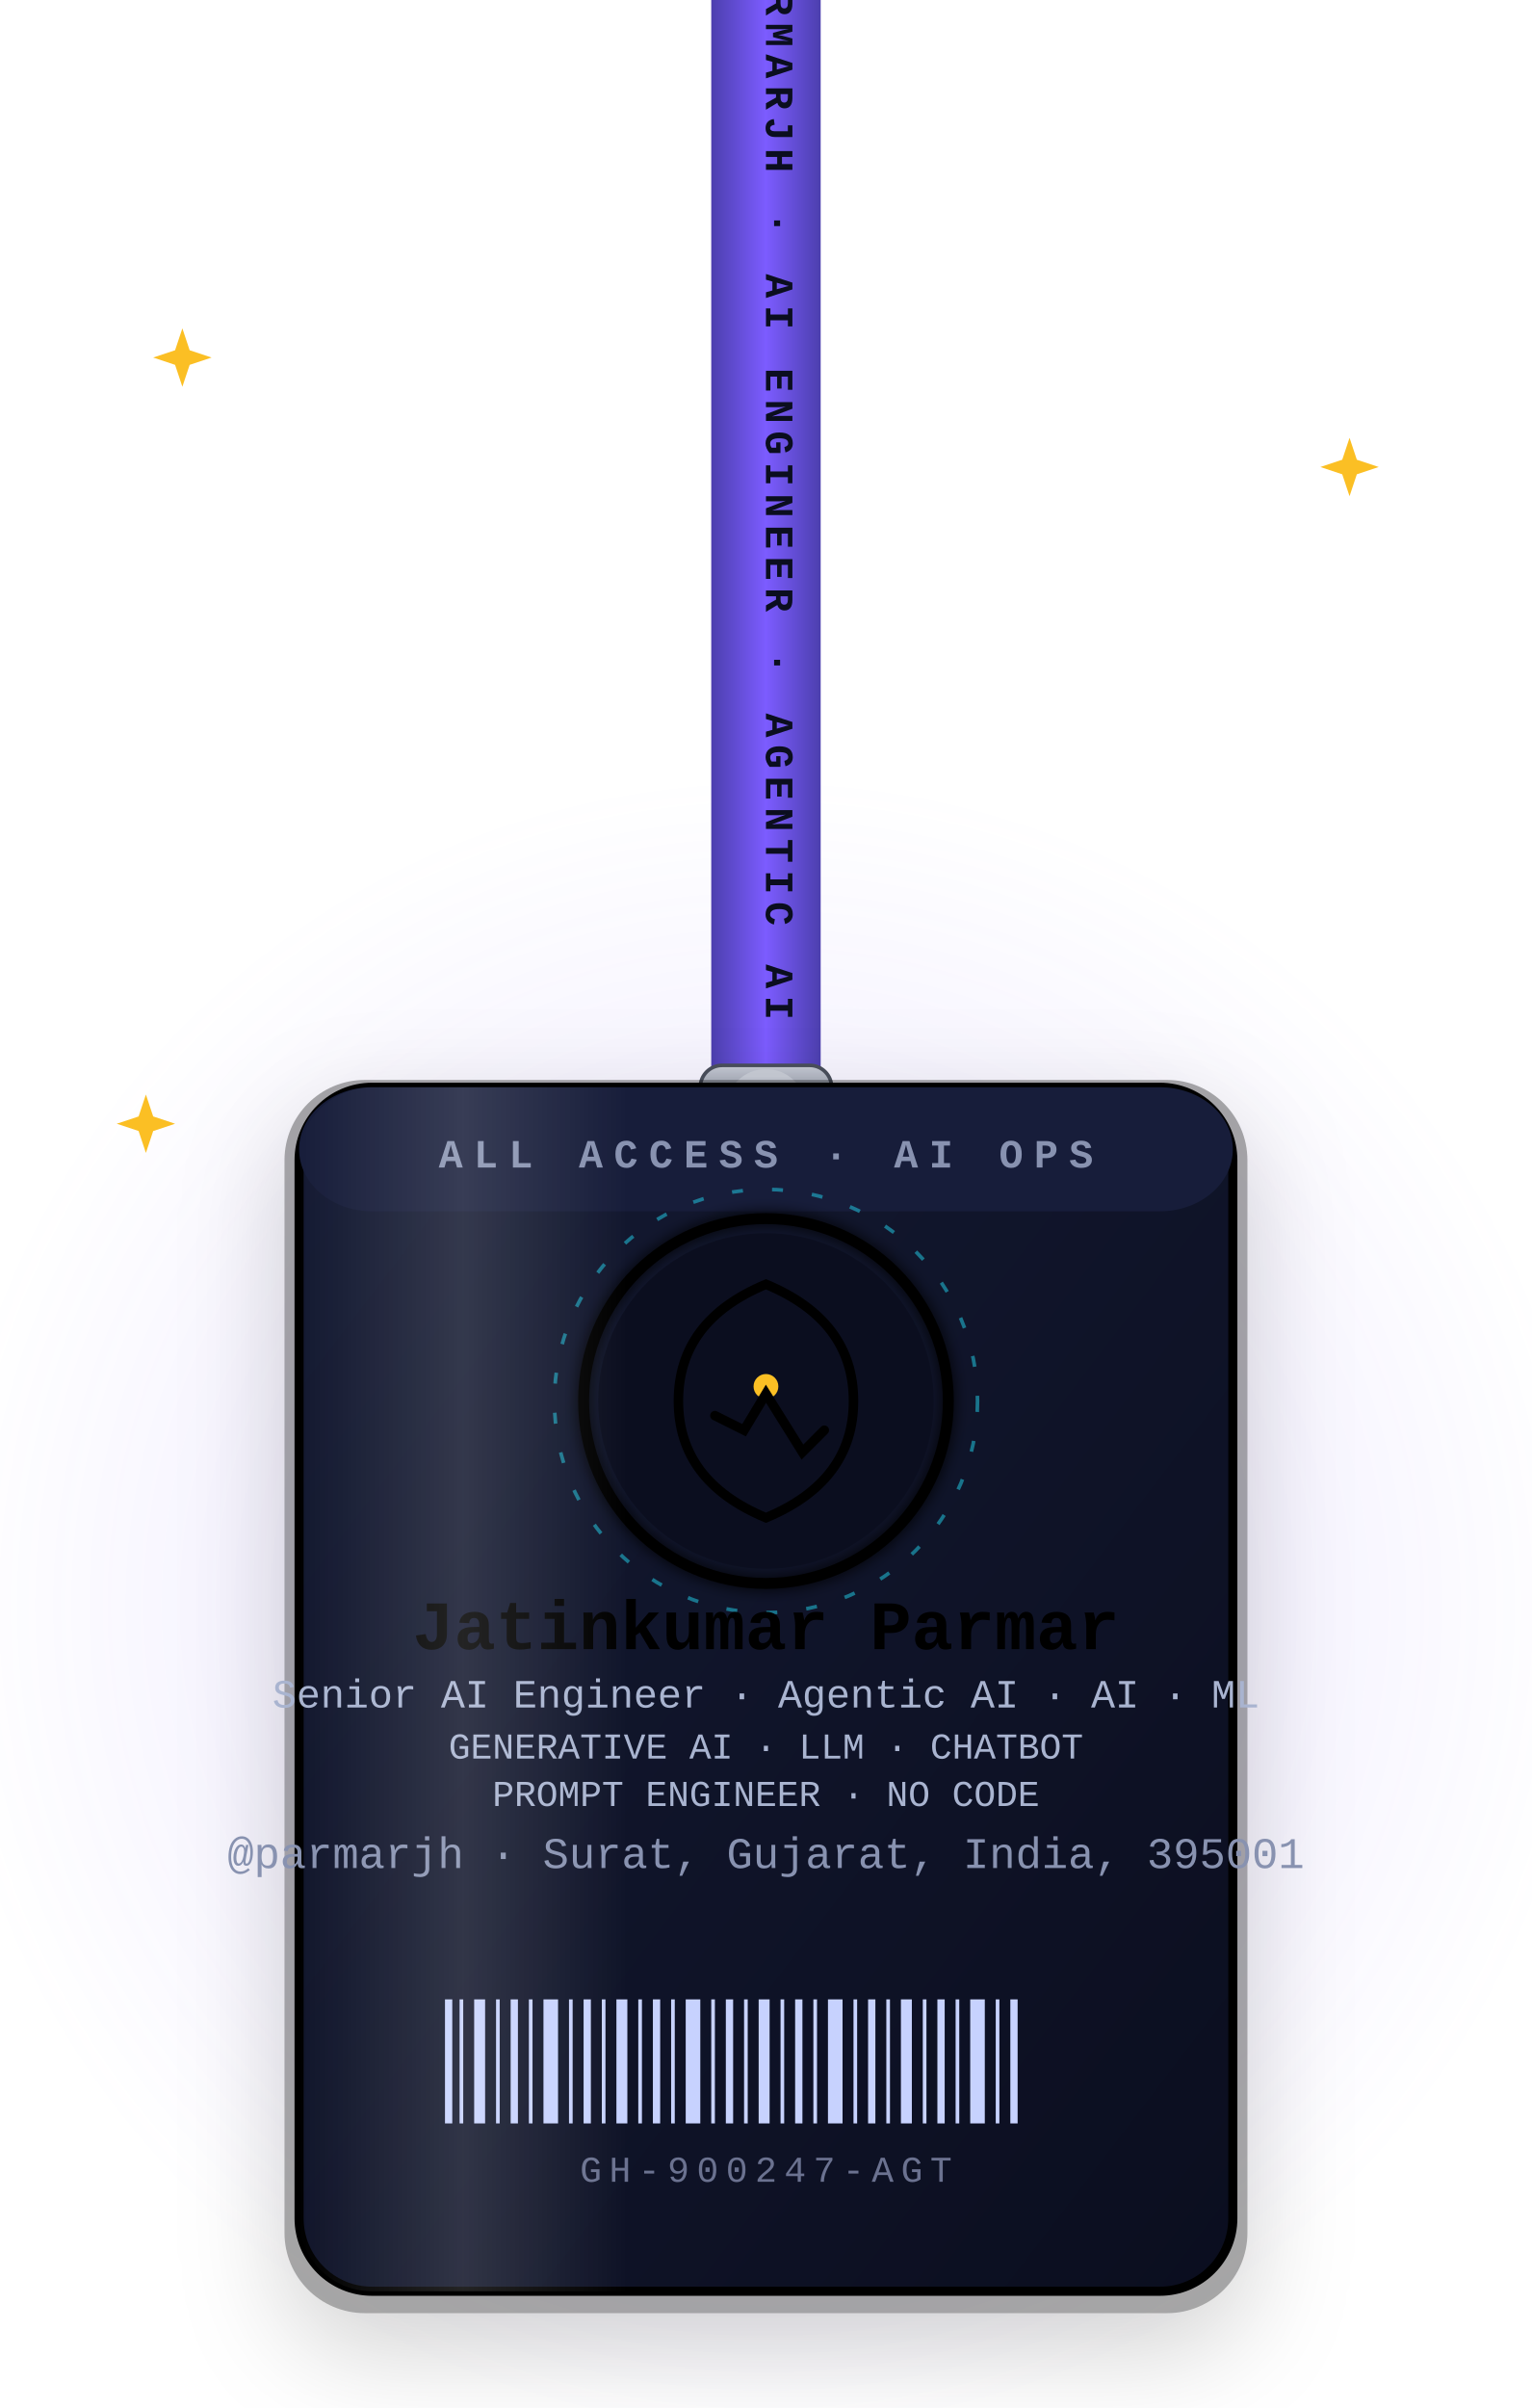
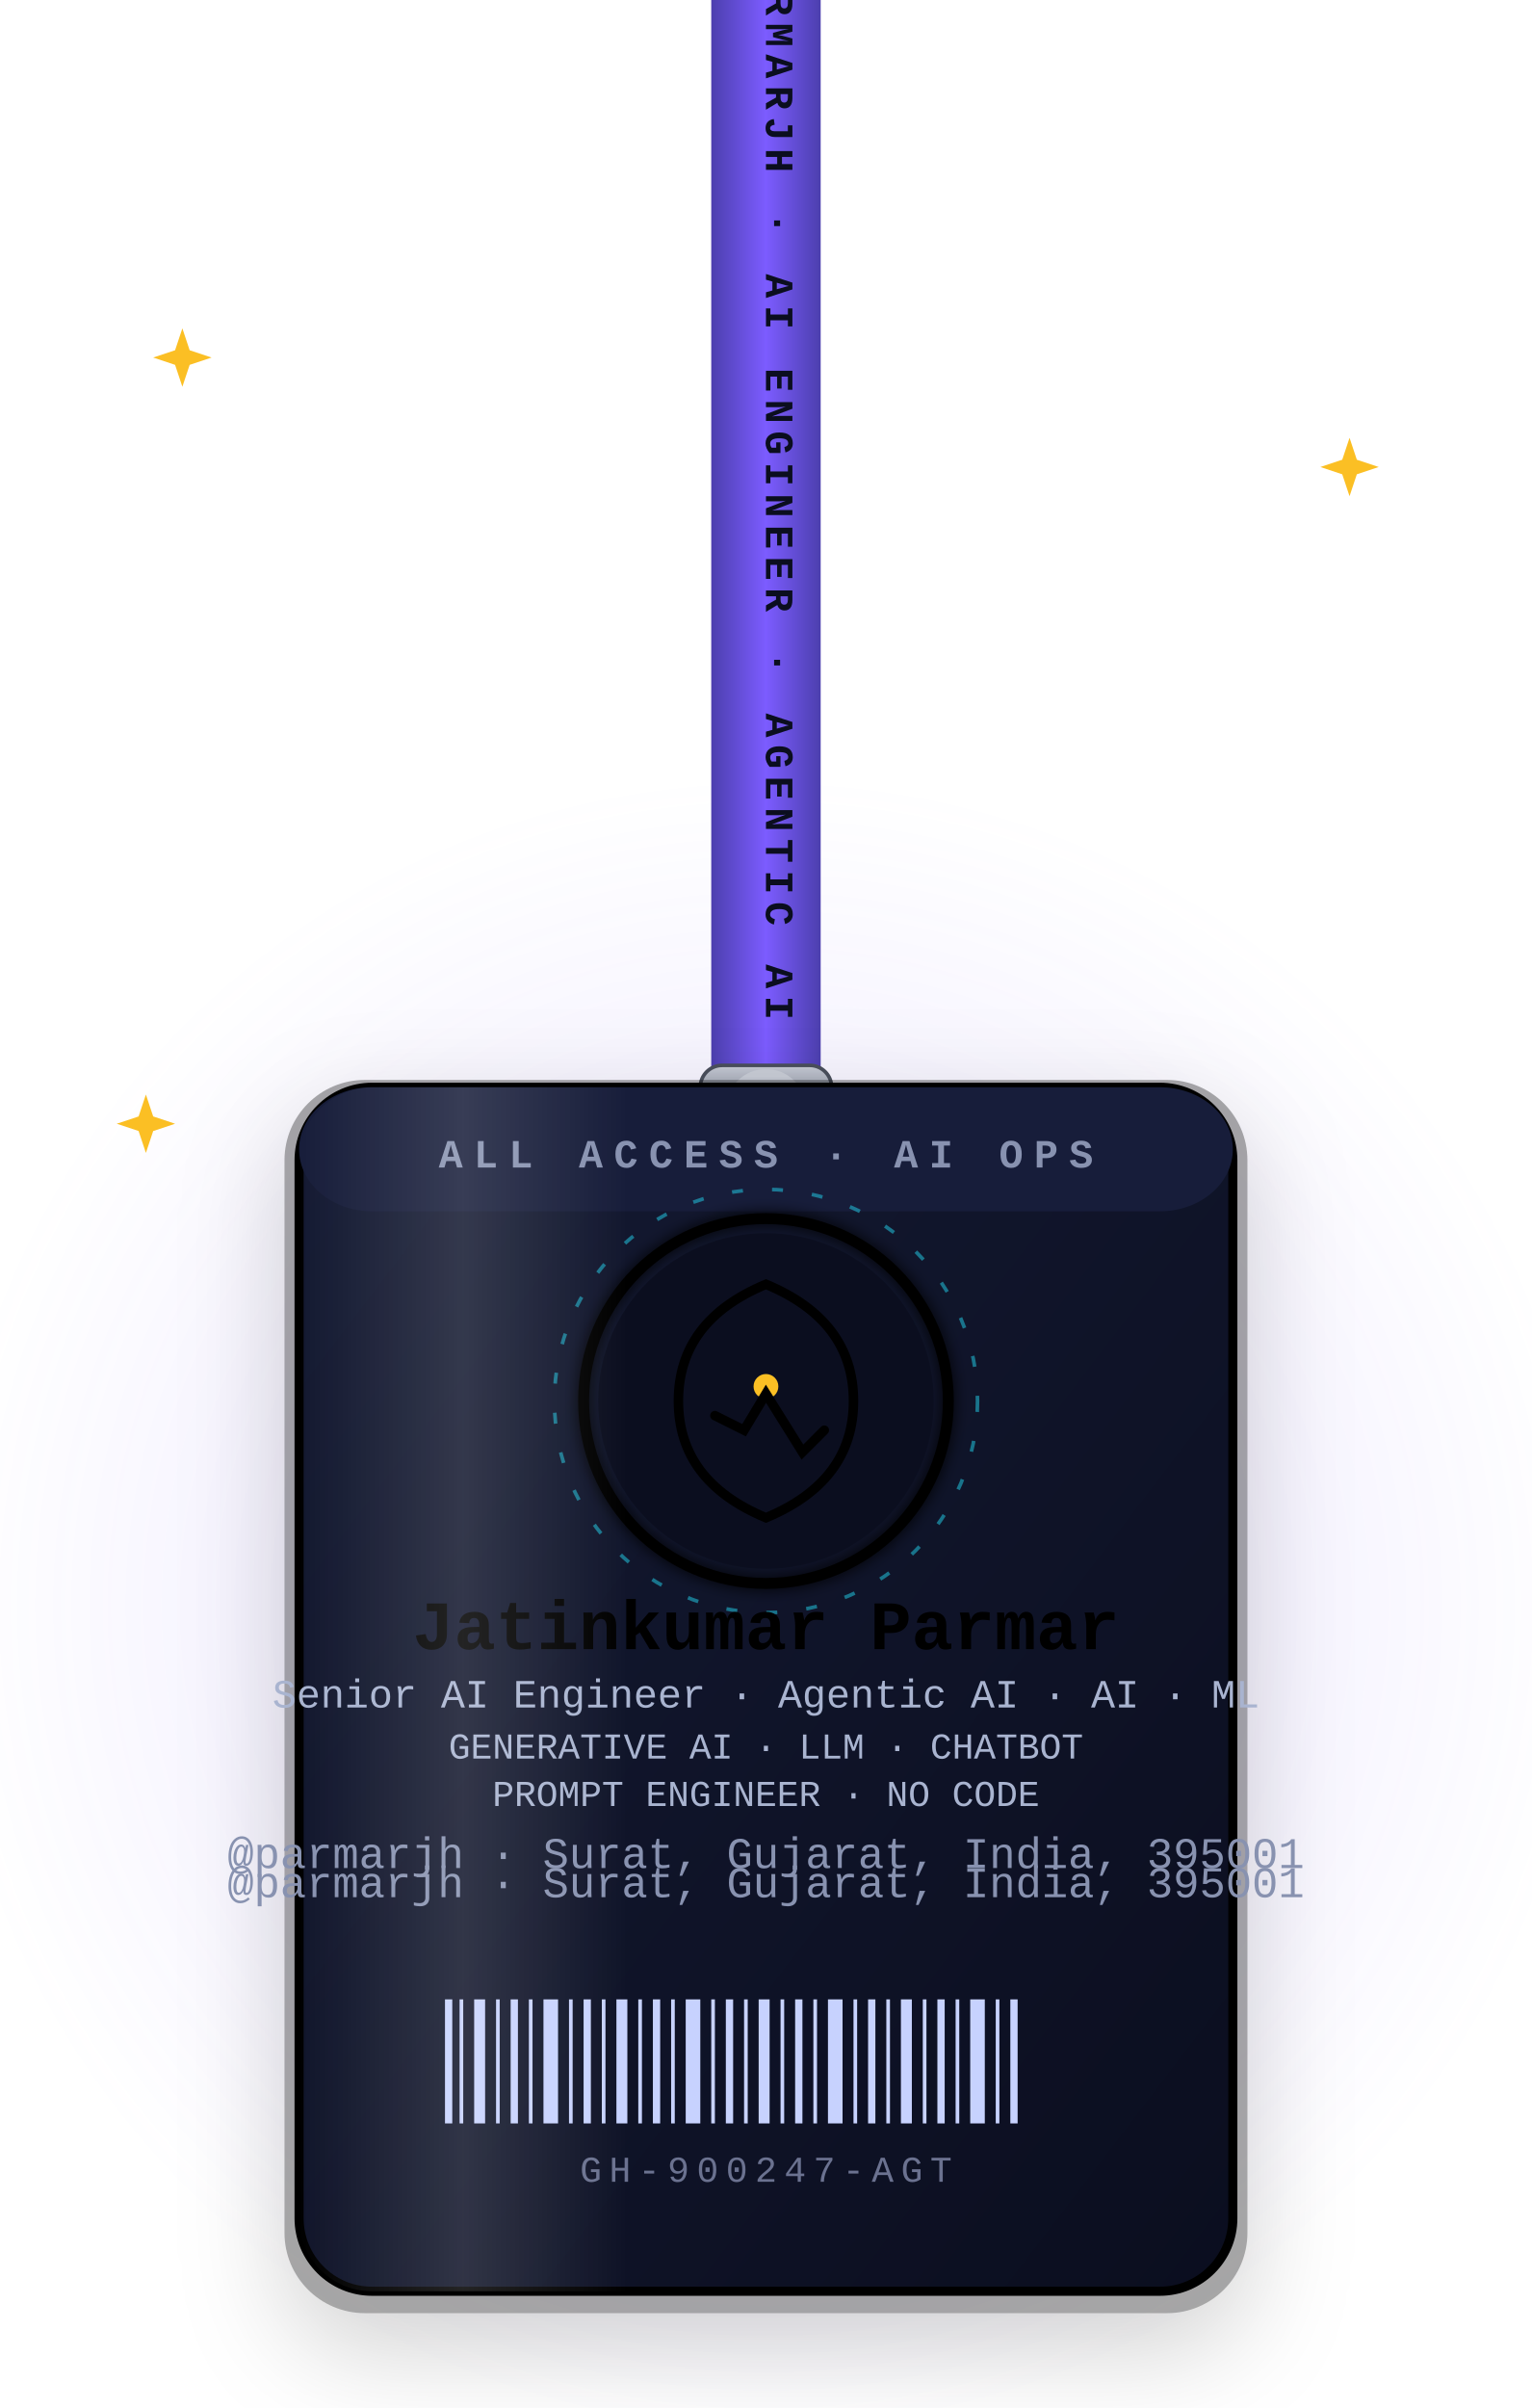
<svg xmlns="http://www.w3.org/2000/svg" viewBox="0 0 420 660" width="420" height="660" role="img" aria-label="Jatinkumar Parmar ID card lanyard">
  <defs>
    <style type="text/css">
text{font-family:'SFMono-Regular',Consolas,'Liberation Mono',Menlo,monospace}
@keyframes settle{0%{transform:rotate(0deg) translateY(-660px)}18%{transform:rotate(0deg) translateY(0)}30%{transform:rotate(12deg)}46%{transform:rotate(-9deg)}62%{transform:rotate(6deg)}78%{transform:rotate(-3.5deg)}92%{transform:rotate(1.5deg)}100%{transform:rotate(0deg)}}
@keyframes sway{0%,100%{transform:rotate(-3deg)}50%{transform:rotate(3deg)}}
@keyframes cardWobble{0%,100%{transform:rotate(1.5deg)}50%{transform:rotate(-1.5deg)}}
@keyframes shine{0%{transform:translateX(-340px) skewX(-18deg)}55%,100%{transform:translateX(420px) skewX(-18deg)}}
@keyframes twinkle{0%,100%{opacity:0;transform:scale(.4)}50%{opacity:1;transform:scale(1)}}
@keyframes pulse{0%,100%{transform:scale(1);opacity:.7}50%{transform:scale(1.2);opacity:1}}
@keyframes fadeIn{from{opacity:0}to{opacity:1}}
@keyframes spin{from{transform:rotate(0deg)}to{transform:rotate(360deg)}}
.settle{transform-origin:210px 6px;animation:settle 3.4s cubic-bezier(.34,1.1,.5,1) forwards}
.sway{transform-origin:210px 6px;animation:sway 4.2s ease-in-out 3.4s infinite}
.wob{transform-origin:210px 300px;animation:cardWobble 4.2s ease-in-out 3.4s infinite}
.shine{animation:shine 4.5s ease-in-out 3.6s infinite}
.tw{transform-box:fill-box;transform-origin:center;animation:twinkle 2.8s ease-in-out infinite}
.pl{transform-box:fill-box;transform-origin:center;animation:pulse 2.6s ease-in-out infinite}
.spin{transform-box:fill-box;transform-origin:center;animation:spin 12s linear infinite}
</style>
    <linearGradient id="strapg" x1="0" y1="0" x2="1" y2="0">
      <stop offset="0%" stop-color="#4c3fae" />
      <stop offset="50%" stop-color="#7c5cff" />
      <stop offset="100%" stop-color="#4c3fae" />
    </linearGradient>
    <linearGradient id="cardg" x1="0" y1="0" x2="1" y2="1">
      <stop offset="0%" stop-color="#141a33" />
      <stop offset="100%" stop-color="#0b0e1f" />
    </linearGradient>
    <linearGradient id="cardborder" x1="0" y1="0" x2="1" y2="1">
      <stop offset="0%">
        <animate attributeName="stop-color" values="#22d3ee;#7c5cff;#fbbf24;#22d3ee" dur="6s" repeatCount="indefinite" />
      </stop>
      <stop offset="100%">
        <animate attributeName="stop-color" values="#fbbf24;#22d3ee;#7c5cff;#fbbf24" dur="6s" repeatCount="indefinite" />
      </stop>
    </linearGradient>
    <linearGradient id="metal" x1="0" y1="0" x2="0" y2="1">
      <stop offset="0%" stop-color="#c8ccd6" />
      <stop offset="45%" stop-color="#8a90a0" />
      <stop offset="55%" stop-color="#6a7080" />
      <stop offset="100%" stop-color="#9aa0b0" />
    </linearGradient>
    <linearGradient id="shineg" x1="0" y1="0" x2="1" y2="0">
      <stop offset="0%" stop-color="#fff" stop-opacity="0" />
      <stop offset="50%" stop-color="#fff" stop-opacity=".14" />
      <stop offset="100%" stop-color="#fff" stop-opacity="0" />
    </linearGradient>
    <linearGradient id="nameg2" x1="0" y1="0" x2="1" y2="0">
      <stop offset="0%">
        <animate attributeName="stop-color" values="#22d3ee;#7c5cff;#22d3ee" dur="5s" repeatCount="indefinite" />
      </stop>
      <stop offset="100%">
        <animate attributeName="stop-color" values="#7c5cff;#22d3ee;#7c5cff" dur="5s" repeatCount="indefinite" />
      </stop>
    </linearGradient>
    <radialGradient id="lglow">
      <stop offset="0%" stop-color="#7c5cff" stop-opacity=".18" />
      <stop offset="100%" stop-color="#7c5cff" stop-opacity="0" />
    </radialGradient>
    <filter id="glow2">
      <feGaussianBlur stdDeviation="2" result="b" />
      <feMerge>
        <feMergeNode in="b" />
        <feMergeNode in="SourceGraphic" />
      </feMerge>
    </filter>
    <filter id="cardShadow" x="-30%" y="-30%" width="160%" height="160%">
      <feDropShadow dx="0" dy="10" stdDeviation="14" flood-color="#000" flood-opacity=".5" />
    </filter>
    <clipPath id="cardclip">
      <rect x="82" y="298" width="256" height="330" rx="20" />
    </clipPath>
    <clipPath id="avatarclip">
      <circle cx="210" cy="384" r="46" />
    </clipPath>
  </defs>
  <circle cx="210" cy="440" r="230" fill="url(#lglow)">
    <animate attributeName="r" values="230;250;230" dur="5s" repeatCount="indefinite" />
  </circle>
  <g fill="#fbbf24">
    <path class="tw" style="animation-delay:.4s" d="M50,90 l2,6 6,2 -6,2 -2,6 -2,-6 -6,-2 6,-2 z" />
    <path class="tw" style="animation-delay:1.2s" d="M370,120 l2,6 6,2 -6,2 -2,6 -2,-6 -6,-2 6,-2 z" />
    <path class="tw" style="animation-delay:.8s" d="M40,300 l2,6 6,2 -6,2 -2,6 -2,-6 -6,-2 6,-2 z" />
  </g>
  <g class="settle">
    <g class="sway">
      <path d="M195,-40 L195,300 L225,300 L225,-40 Z" fill="url(#strapg)" />
      <text x="210" y="130" font-size="11" font-weight="700" fill="#0b0e1f" text-anchor="middle" transform="rotate(90,210,130)" letter-spacing="2">PARMARJH · AI ENGINEER · AGENTIC AI </text>
      <rect x="192" y="292" width="36" height="20" rx="6" fill="url(#metal)" stroke="#4a4f5c" />
      <circle cx="210" cy="304" r="9" fill="none" stroke="url(#metal)" stroke-width="4" />
      <g class="wob">
        <rect x="78" y="296" width="264" height="338" rx="22" fill="#000" opacity=".35" filter="url(#cardShadow)" />
        <rect x="82" y="298" width="256" height="330" rx="20" fill="url(#cardg)" stroke="url(#cardborder)" stroke-width="2.5" />
        <rect x="82" y="298" width="256" height="34" rx="20" fill="#171d3a" />
        <text x="210" y="320" text-anchor="middle" font-size="11" font-weight="700" fill="#8892b0" letter-spacing="3">ALL ACCESS · AI OPS </text>
        <circle cx="210" cy="384" r="50" fill="none" stroke="url(#ringg2)" stroke-width="3" filter="url(#glow2)" />
        <circle class="spin" cx="210" cy="384" r="58" fill="none" stroke="#22d3ee" stroke-width="1" stroke-dasharray="3 8" opacity=".5" />
        <linearGradient id="ringg2" x1="0" y1="0" x2="1" y2="1">
          <stop offset="0%">
            <animate attributeName="stop-color" values="#22d3ee;#7c5cff;#fbbf24;#22d3ee" dur="6s" repeatCount="indefinite" />
          </stop>
          <stop offset="100%">
            <animate attributeName="stop-color" values="#fbbf24;#22d3ee;#7c5cff;#fbbf24" dur="6s" repeatCount="indefinite" />
          </stop>
        </linearGradient>
        <g clip-path="url(#avatarclip)">
          <rect x="164" y="338" width="92" height="92" fill="#0b0e1f" />
          <g class="pl" fill="none" stroke="url(#ringg2)" stroke-width="2.6" stroke-linecap="round">
            <path d="M210,352 Q234,362 234,384 Q234,406 210,416 Q186,406 186,384 Q186,362 210,352 Z" />
            <circle cx="210" cy="380" r="3.4" fill="#fbbf24" stroke="none" />
            <path d="M196,388 L204,392 L210,382 L220,398 L226,392" />
          </g>
        </g>
        <text x="210" y="452" text-anchor="middle" font-size="19" font-weight="800" fill="url(#nameg2)">Jatinkumar Parmar</text>
        <text x="210" y="468" text-anchor="middle" font-size="11" fill="#a9b4d0">Senior AI Engineer · Agentic AI · AI · ML</text>
        <text x="210" y="482" text-anchor="middle" font-size="10" fill="#a9b4d0">GENERATIVE AI · LLM · CHATBOT</text>
        <text x="210" y="495" text-anchor="middle" font-size="10" fill="#a9b4d0">PROMPT ENGINEER · NO CODE</text>
        <text x="210" y="512" text-anchor="middle" font-size="12" fill="#8892b0">@parmarjh · Surat, Gujarat, India, 395001</text>
+         <text x="210" y="520" text-anchor="middle" font-size="12" fill="#8892b0">@parmarjh · Surat, Gujarat, India, 395001</text>
        <g transform="translate(122,548)" fill="#c7d2fe">
          <rect x="0" y="0" width="2" height="34" />
          <rect x="4" y="0" width="1" height="34" />
          <rect x="8" y="0" width="3" height="34" />
          <rect x="14" y="0" width="1" height="34" />
          <rect x="18" y="0" width="2" height="34" />
          <rect x="23" y="0" width="1" height="34" />
          <rect x="27" y="0" width="4" height="34" />
          <rect x="34" y="0" width="1" height="34" />
          <rect x="38" y="0" width="2" height="34" />
          <rect x="43" y="0" width="1" height="34" />
          <rect x="47" y="0" width="3" height="34" />
          <rect x="53" y="0" width="1" height="34" />
          <rect x="57" y="0" width="2" height="34" />
          <rect x="62" y="0" width="1" height="34" />
          <rect x="66" y="0" width="4" height="34" />
          <rect x="73" y="0" width="1" height="34" />
          <rect x="77" y="0" width="2" height="34" />
          <rect x="82" y="0" width="1" height="34" />
          <rect x="86" y="0" width="3" height="34" />
          <rect x="92" y="0" width="1" height="34" />
          <rect x="96" y="0" width="2" height="34" />
          <rect x="101" y="0" width="1" height="34" />
          <rect x="105" y="0" width="4" height="34" />
          <rect x="112" y="0" width="1" height="34" />
          <rect x="116" y="0" width="2" height="34" />
          <rect x="121" y="0" width="1" height="34" />
          <rect x="125" y="0" width="3" height="34" />
          <rect x="131" y="0" width="1" height="34" />
          <rect x="135" y="0" width="2" height="34" />
          <rect x="140" y="0" width="1" height="34" />
          <rect x="144" y="0" width="4" height="34" />
          <rect x="151" y="0" width="1" height="34" />
          <rect x="155" y="0" width="2" height="34" />
        </g>
        <text x="210" y="598" text-anchor="middle" font-size="10" fill="#6b7290" letter-spacing="2">GH-900247-AGT</text>
        <g clip-path="url(#cardclip)">
          <rect class="shine" x="82" y="298" width="90" height="330" fill="url(#shineg)" />
        </g>
      </g>
    </g>
  </g>
</svg>
